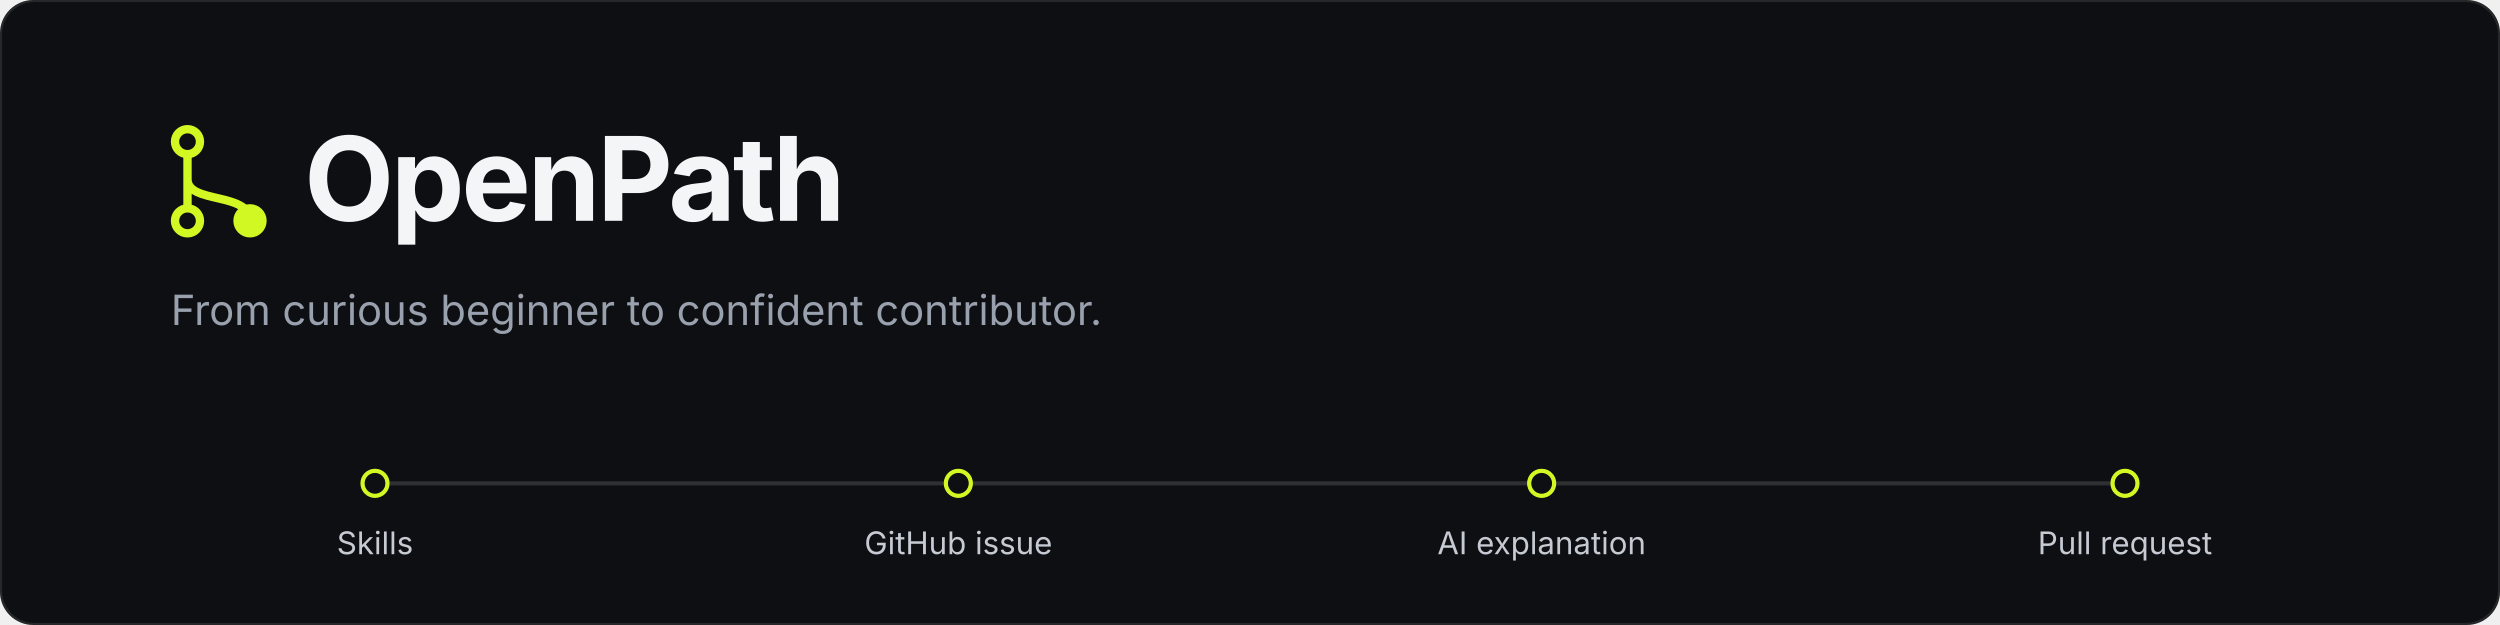
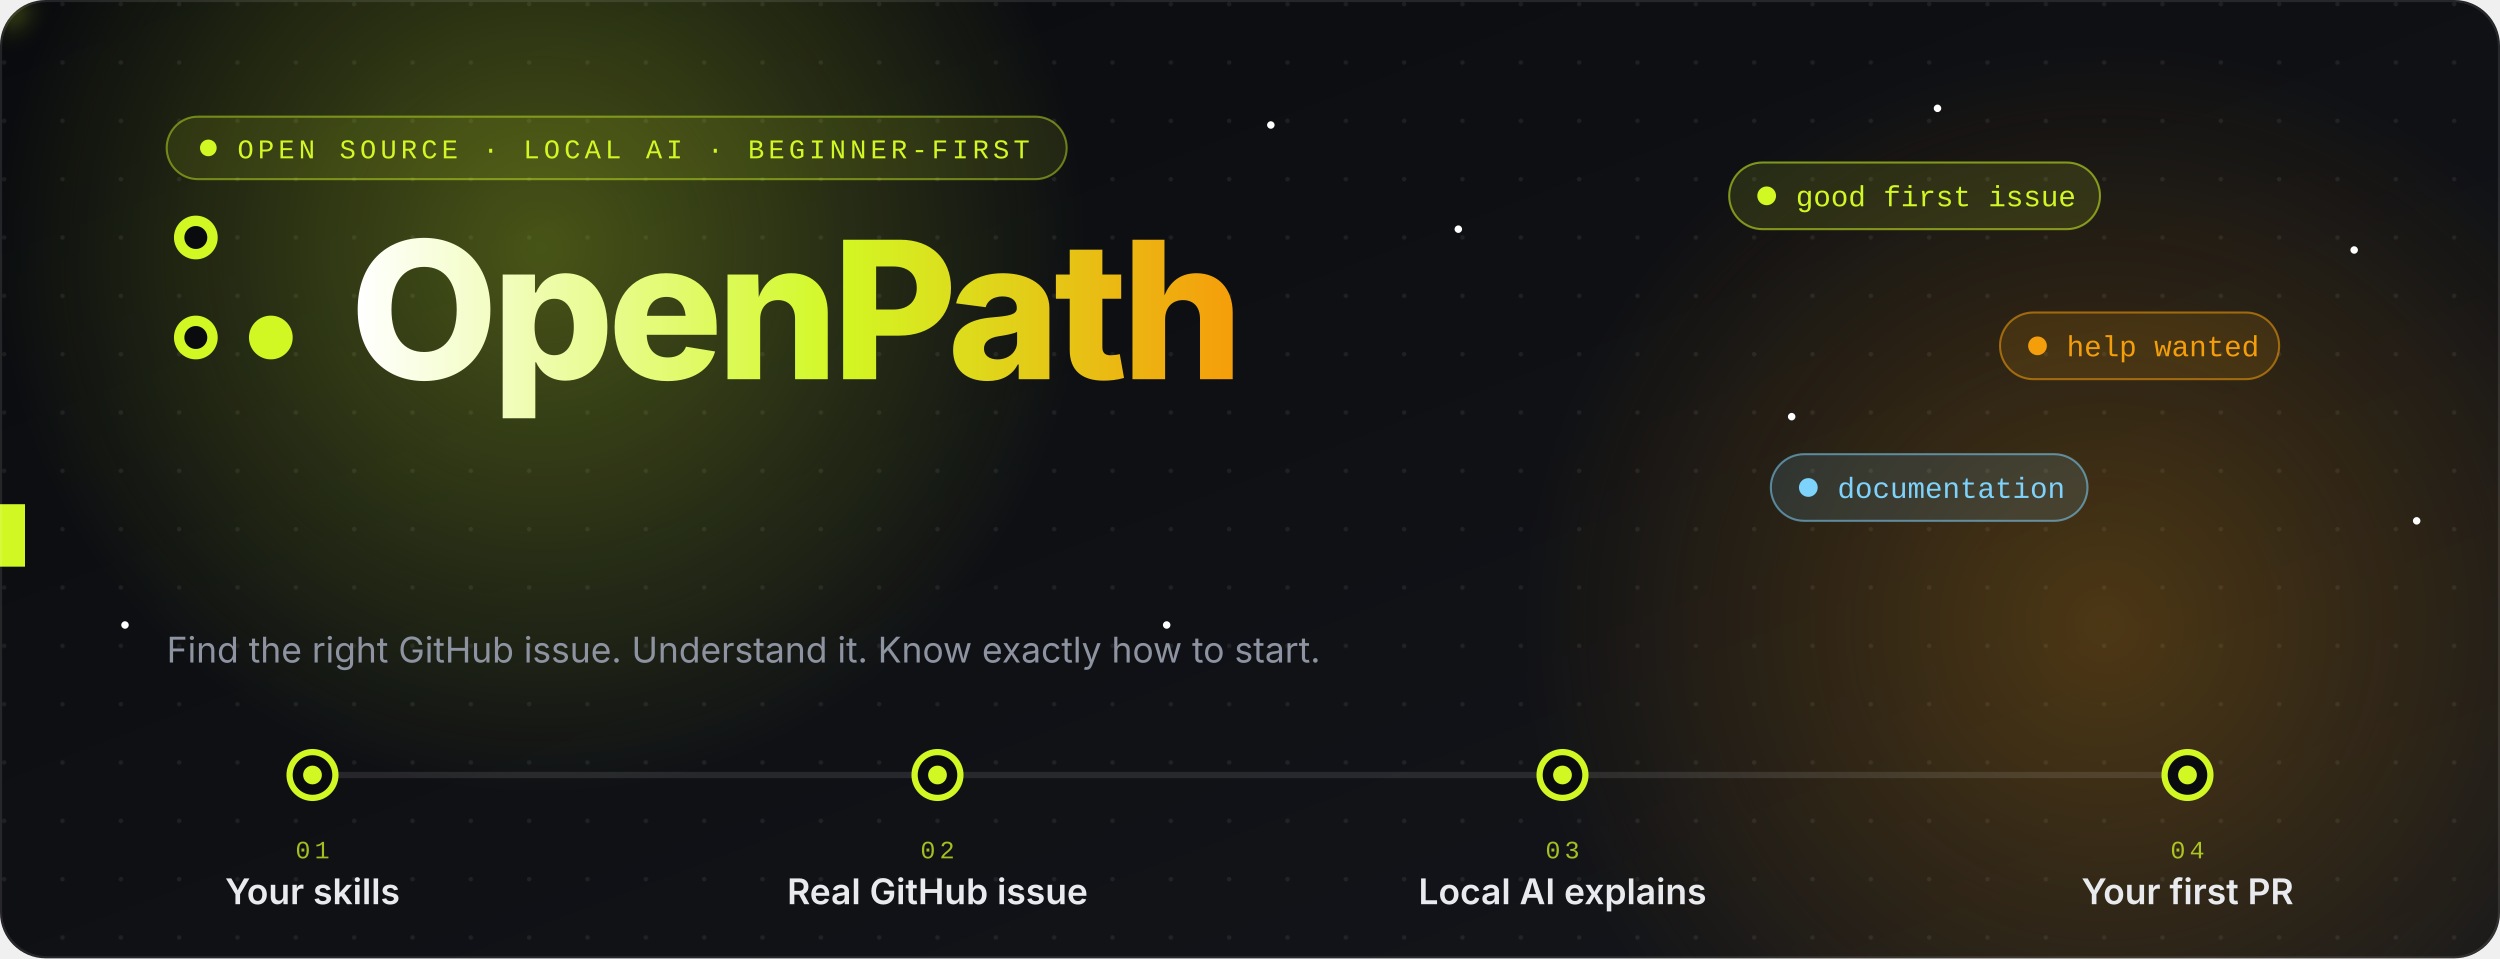
- <svg xmlns="http://www.w3.org/2000/svg" width="1200" height="300" viewBox="0 0 1200 300" role="img" aria-label="OpenPath">
+ <svg xmlns="http://www.w3.org/2000/svg" width="1200" height="460" viewBox="0 0 1200 460" role="img" aria-label="OpenPath - from curious beginner to confident contributor">
  <defs>
-     <clipPath id="r">
-       <rect width="1200" height="300" rx="16" />
+     <linearGradient id="bg" x1="0" y1="0" x2="1" y2="1">
+       <stop offset="0" stop-color="#0A0B0E" />
+       <stop offset="1" stop-color="#14161B" />
+     </linearGradient>
+     <linearGradient id="title" x1="0" y1="0" x2="1" y2="0">
+       <stop offset="0" stop-color="#FFFFFF" />
+       <stop offset="0.55" stop-color="#D2F824" />
+       <stop offset="1" stop-color="#F59E0B" />
+     </linearGradient>
+     <linearGradient id="track" x1="0" y1="0" x2="1" y2="0">
+       <stop offset="0" stop-color="#D2F824" />
+       <stop offset="1" stop-color="#F59E0B" />
+     </linearGradient>
+     <radialGradient id="glowL" cx="0.5" cy="0.5" r="0.5">
+       <stop offset="0" stop-color="#D2F824" stop-opacity="0.30" />
+       <stop offset="1" stop-color="#D2F824" stop-opacity="0" />
+     </radialGradient>
+     <radialGradient id="glowA" cx="0.5" cy="0.5" r="0.5">
+       <stop offset="0" stop-color="#F59E0B" stop-opacity="0.26" />
+       <stop offset="1" stop-color="#F59E0B" stop-opacity="0" />
+     </radialGradient>
+     <pattern id="dots" width="28" height="28" patternUnits="userSpaceOnUse">
+       <circle cx="2" cy="2" r="1.1" fill="#FFFFFF" fill-opacity="0.07" />
+     </pattern>
+     <filter id="blur" x="-50%" y="-50%" width="200%" height="200%">
+       <feGaussianBlur stdDeviation="6" />
+     </filter>
+     <clipPath id="typeclip">
+       <rect x="80" y="236" width="0" height="44">
+         <animate attributeName="width" dur="8.0s" repeatCount="indefinite" calcMode="linear" values="0;0;750;750;0" keyTimes="0;0.06;0.5;0.93;1" />
+       </rect>
+     </clipPath>
+     <clipPath id="round">
+       <rect width="1200" height="460" rx="22" />
    </clipPath>
  </defs>
-   <g clip-path="url(#r)">
-     <rect width="1200" height="300" fill="#0E0F12" />
-     <rect x="0.5" y="0.5" width="1199" height="299" rx="16" fill="none" stroke="#FFFFFF" stroke-opacity="0.10" />
-     <g transform="translate(80,62)" fill="none" stroke="#D2F824" stroke-width="4" stroke-linecap="round">
-       <path d="M10 6 V44 M10 24 C10 36 40 30 40 44" />
-       <circle cx="10" cy="6" r="6" fill="#0E0F12" />
-       <circle cx="10" cy="44" r="6" fill="#0E0F12" />
-       <circle cx="40" cy="44" r="6" fill="#D2F824" />
+   <g clip-path="url(#round)">
+     <rect width="1200" height="460" fill="url(#bg)" />
+     <rect width="1200" height="460" fill="url(#dots)" />
+     <circle cx="260" cy="120" r="260" fill="url(#glowL)">
+       <animate attributeName="opacity" values="0.55;1;0.55" dur="7s" repeatCount="indefinite" />
+       <animateTransform attributeName="transform" type="translate" values="0 0;40 20;0 0" dur="11s" repeatCount="indefinite" />
+     </circle>
+     <circle cx="1010" cy="300" r="280" fill="url(#glowA)">
+       <animate attributeName="opacity" values="1;0.5;1" dur="9s" repeatCount="indefinite" />
+       <animateTransform attributeName="transform" type="translate" values="0 0;-50 -20;0 0" dur="13s" repeatCount="indefinite" />
+     </circle>
+     <circle cx="610" cy="60" r="1.8" fill="#fff">
+       <animate attributeName="opacity" values="0.1;0.9;0.1" dur="3.4s" begin="0.0s" repeatCount="indefinite" />
+     </circle>
+     <circle cx="700" cy="110" r="1.8" fill="#fff">
+       <animate attributeName="opacity" values="0.1;0.9;0.1" dur="3.4s" begin="1.2s" repeatCount="indefinite" />
+     </circle>
+     <circle cx="930" cy="52" r="1.8" fill="#fff">
+       <animate attributeName="opacity" values="0.1;0.9;0.1" dur="3.4s" begin="2.1s" repeatCount="indefinite" />
+     </circle>
+     <circle cx="1130" cy="120" r="1.8" fill="#fff">
+       <animate attributeName="opacity" values="0.1;0.9;0.1" dur="3.4s" begin="0.7s" repeatCount="indefinite" />
+     </circle>
+     <circle cx="560" cy="300" r="1.8" fill="#fff">
+       <animate attributeName="opacity" values="0.1;0.9;0.1" dur="3.4s" begin="1.7s" repeatCount="indefinite" />
+     </circle>
+     <circle cx="1160" cy="250" r="1.8" fill="#fff">
+       <animate attributeName="opacity" values="0.1;0.9;0.1" dur="3.4s" begin="2.6s" repeatCount="indefinite" />
+     </circle>
+     <circle cx="60" cy="300" r="1.8" fill="#fff">
+       <animate attributeName="opacity" values="0.1;0.9;0.1" dur="3.4s" begin="0.4s" repeatCount="indefinite" />
+     </circle>
+     <circle cx="860" cy="200" r="1.8" fill="#fff">
+       <animate attributeName="opacity" values="0.1;0.9;0.1" dur="3.4s" begin="3.0s" repeatCount="indefinite" />
+     </circle>
+     <g font-family="ui-monospace, SFMono-Regular, Menlo, Consolas, 'Liberation Mono', monospace" font-size="13" letter-spacing="2">
+       <rect x="80" y="56" width="432" height="30" rx="15" fill="#D2F824" fill-opacity="0.10" stroke="#D2F824" stroke-opacity="0.45" />
+       <circle cx="100" cy="71" r="4" fill="#D2F824">
+         <animate attributeName="opacity" values="1;0.2;1" dur="1.6s" repeatCount="indefinite" />
+       </circle>
+       <text x="114" y="76" fill="#D2F824">OPEN SOURCE  ·  LOCAL AI  ·  BEGINNER-FIRST</text>
    </g>
-     <text x="146" y="106" font-family="'Segoe UI', Inter, system-ui, -apple-system, Helvetica, Arial, sans-serif" font-size="56" font-weight="700" letter-spacing="-1.5" fill="#F4F5F7">OpenPath</text>
-     <text x="82" y="156" font-family="'Segoe UI', Inter, system-ui, -apple-system, Helvetica, Arial, sans-serif" font-size="20" fill="#9AA1AE">From curious beginner to confident contributor.</text>
-     <line x1="180" y1="232" x2="1020" y2="232" stroke="#FFFFFF" stroke-opacity="0.14" stroke-width="2" />
-     <circle cx="180" cy="232" r="6" fill="#0E0F12" stroke="#D2F824" stroke-width="2" />
-     <circle cx="180" cy="232" r="6" fill="none" stroke="#D2F824" stroke-width="1.5">
-       <animate attributeName="r" values="6;6;18;18" keyTimes="0;0.090;0.160;1" dur="7.0s" repeatCount="indefinite" />
-       <animate attributeName="opacity" values="0;0;0.7;0" keyTimes="0;0.090;0.160;1" dur="7.0s" repeatCount="indefinite" />
-     </circle>
-     <text x="180" y="266" text-anchor="middle" font-family="'Segoe UI', Inter, system-ui, -apple-system, Helvetica, Arial, sans-serif" font-size="15" fill="#C5CAD3">Skills</text>
-     <circle cx="460" cy="232" r="6" fill="#0E0F12" stroke="#D2F824" stroke-width="2" />
-     <circle cx="460" cy="232" r="6" fill="none" stroke="#D2F824" stroke-width="1.5">
-       <animate attributeName="r" values="6;6;18;18" keyTimes="0;0.357;0.427;1" dur="7.0s" repeatCount="indefinite" />
-       <animate attributeName="opacity" values="0;0;0.7;0" keyTimes="0;0.357;0.427;1" dur="7.0s" repeatCount="indefinite" />
-     </circle>
-     <text x="460" y="266" text-anchor="middle" font-family="'Segoe UI', Inter, system-ui, -apple-system, Helvetica, Arial, sans-serif" font-size="15" fill="#C5CAD3">GitHub issue</text>
-     <circle cx="740" cy="232" r="6" fill="#0E0F12" stroke="#D2F824" stroke-width="2" />
-     <circle cx="740" cy="232" r="6" fill="none" stroke="#D2F824" stroke-width="1.5">
-       <animate attributeName="r" values="6;6;18;18" keyTimes="0;0.623;0.693;1" dur="7.0s" repeatCount="indefinite" />
-       <animate attributeName="opacity" values="0;0;0.7;0" keyTimes="0;0.623;0.693;1" dur="7.0s" repeatCount="indefinite" />
-     </circle>
-     <text x="740" y="266" text-anchor="middle" font-family="'Segoe UI', Inter, system-ui, -apple-system, Helvetica, Arial, sans-serif" font-size="15" fill="#C5CAD3">AI explanation</text>
-     <circle cx="1020" cy="232" r="6" fill="#0E0F12" stroke="#D2F824" stroke-width="2" />
-     <circle cx="1020" cy="232" r="6" fill="none" stroke="#D2F824" stroke-width="1.5">
-       <animate attributeName="r" values="6;6;18;18" keyTimes="0;0.890;0.960;1" dur="7.0s" repeatCount="indefinite" />
-       <animate attributeName="opacity" values="0;0;0.7;0" keyTimes="0;0.890;0.960;1" dur="7.0s" repeatCount="indefinite" />
-     </circle>
-     <text x="1020" y="266" text-anchor="middle" font-family="'Segoe UI', Inter, system-ui, -apple-system, Helvetica, Arial, sans-serif" font-size="15" fill="#C5CAD3">Pull request</text>
-     <circle r="4" fill="#D2F824">
-       <animateMotion dur="7.0s" repeatCount="indefinite" calcMode="linear" keyPoints="0;0;1;1" keyTimes="0;0.100;0.900;1" path="M180,232 L1020,232" />
-     </circle>
+     <g transform="translate(80,106)" fill="none" stroke="#D2F824" stroke-width="5" stroke-linecap="round">
+       <path d="M14 8 V56 M14 30 C14 44 50 36 50 56" stroke-dasharray="200" stroke-dashoffset="200">
+         <animate attributeName="stroke-dashoffset" values="200;0;0;200" keyTimes="0;0.15;0.93;1" dur="8.0s" repeatCount="indefinite" />
+       </path>
+       <circle cx="14" cy="8" r="8" fill="#0A0B0E" />
+       <circle cx="14" cy="56" r="8" fill="#0A0B0E" />
+       <circle cx="50" cy="56" r="8" fill="#D2F824" stroke="#D2F824" />
+     </g>
+     <text x="168" y="182" font-family="'Segoe UI', Inter, system-ui, -apple-system, Helvetica, Arial, sans-serif" font-size="92" font-weight="800" letter-spacing="-3" fill="url(#title)">OpenPath
+   <animate attributeName="opacity" values="0;1;1" keyTimes="0;0.04;1" dur="1.2s" fill="freeze" />
+     </text>
+     <g clip-path="url(#typeclip)">
+       <text x="80" y="268" font-family="ui-monospace, SFMono-Regular, Menlo, Consolas, 'Liberation Mono', monospace" font-size="26" fill="#D7DBE2" textLength="750" lengthAdjust="spacingAndGlyphs">From curious beginner to confident contributor.</text>
+     </g>
+     <rect y="242" width="12" height="30" fill="#D2F824">
+       <animate attributeName="x" dur="8.0s" repeatCount="indefinite" calcMode="linear" values="82;832;832;832;82" keyTimes="0;0.06;0.5;0.93;1" />
+       <animate attributeName="opacity" dur="0.9s" repeatCount="indefinite" values="1;1;0;0" keyTimes="0;0.5;0.5;1" />
+     </rect>
+     <text x="80" y="318" font-family="'Segoe UI', Inter, system-ui, -apple-system, Helvetica, Arial, sans-serif" font-size="17" fill="#8D93A0">Find the right GitHub issue. Understand it. Know exactly how to start.</text>
+     <g transform="translate(830,78)">
+       <animateTransform attributeName="transform" type="translate" values="830 78;830 69;830 78" dur="5.0s" begin="0.0s" repeatCount="indefinite" />
+       <rect width="178" height="32" rx="16" fill="#D2F824" fill-opacity="0.12" stroke="#D2F824" stroke-opacity="0.55" />
+       <circle cx="18" cy="16" r="4.5" fill="#D2F824" />
+       <text x="32" y="21" font-family="ui-monospace, SFMono-Regular, Menlo, Consolas, 'Liberation Mono', monospace" font-size="14" fill="#D2F824">good first issue</text>
+     </g>
+     <g transform="translate(960,150)">
+       <animateTransform attributeName="transform" type="translate" values="960 150;960 141;960 150" dur="6.0s" begin="1.1s" repeatCount="indefinite" />
+       <rect width="134" height="32" rx="16" fill="#F59E0B" fill-opacity="0.12" stroke="#F59E0B" stroke-opacity="0.55" />
+       <circle cx="18" cy="16" r="4.5" fill="#F59E0B" />
+       <text x="32" y="21" font-family="ui-monospace, SFMono-Regular, Menlo, Consolas, 'Liberation Mono', monospace" font-size="14" fill="#F59E0B">help wanted</text>
+     </g>
+     <g transform="translate(850,218)">
+       <animateTransform attributeName="transform" type="translate" values="850 218;850 209;850 218" dur="5.5s" begin="2.0s" repeatCount="indefinite" />
+       <rect width="152" height="32" rx="16" fill="#7DD3FC" fill-opacity="0.12" stroke="#7DD3FC" stroke-opacity="0.55" />
+       <circle cx="18" cy="16" r="4.5" fill="#7DD3FC" />
+       <text x="32" y="21" font-family="ui-monospace, SFMono-Regular, Menlo, Consolas, 'Liberation Mono', monospace" font-size="14" fill="#7DD3FC">documentation</text>
+     </g>
+     <line x1="150" y1="372" x2="1050" y2="372" stroke="#FFFFFF" stroke-opacity="0.10" stroke-width="3" stroke-linecap="round" />
+     <line x1="150" y1="372" x2="1050" y2="372" stroke="url(#track)" stroke-width="3" stroke-linecap="round" stroke-dasharray="10 12" opacity="0.9">
+       <animate attributeName="stroke-dashoffset" values="0;-44" dur="1.4s" repeatCount="indefinite" />
+     </line>
+     <g>
+       <circle cx="150" cy="372" r="9" fill="none" stroke="#D2F824" stroke-width="2">
+         <animate attributeName="r" values="9;9;34;34;9" keyTimes="0;0.070;0.120;0.200;1" dur="8.0s" repeatCount="indefinite" />
+         <animate attributeName="opacity" values="0;0;0.9;0;0" keyTimes="0;0.070;0.120;0.200;1" dur="8.0s" repeatCount="indefinite" />
+       </circle>
+       <circle cx="150" cy="372" r="11" fill="#0A0B0E" stroke="#D2F824" stroke-width="3" />
+       <circle cx="150" cy="372" r="4.5" fill="#D2F824" />
+       <text x="150" y="412" text-anchor="middle" font-family="ui-monospace, SFMono-Regular, Menlo, Consolas, 'Liberation Mono', monospace" font-size="12" fill="#D2F824" fill-opacity="0.75" letter-spacing="2">01</text>
+       <text x="150" y="434" text-anchor="middle" font-family="'Segoe UI', Inter, system-ui, -apple-system, Helvetica, Arial, sans-serif" font-size="17" font-weight="600" fill="#E8EAEE">Your skills</text>
+     </g>
+     <g>
+       <circle cx="450" cy="372" r="9" fill="none" stroke="#D2F824" stroke-width="2">
+         <animate attributeName="r" values="9;9;34;34;9" keyTimes="0;0.320;0.370;0.450;1" dur="8.0s" repeatCount="indefinite" />
+         <animate attributeName="opacity" values="0;0;0.9;0;0" keyTimes="0;0.320;0.370;0.450;1" dur="8.0s" repeatCount="indefinite" />
+       </circle>
+       <circle cx="450" cy="372" r="11" fill="#0A0B0E" stroke="#D2F824" stroke-width="3" />
+       <circle cx="450" cy="372" r="4.5" fill="#D2F824" />
+       <text x="450" y="412" text-anchor="middle" font-family="ui-monospace, SFMono-Regular, Menlo, Consolas, 'Liberation Mono', monospace" font-size="12" fill="#D2F824" fill-opacity="0.75" letter-spacing="2">02</text>
+       <text x="450" y="434" text-anchor="middle" font-family="'Segoe UI', Inter, system-ui, -apple-system, Helvetica, Arial, sans-serif" font-size="17" font-weight="600" fill="#E8EAEE">Real GitHub issue</text>
+     </g>
+     <g>
+       <circle cx="750" cy="372" r="9" fill="none" stroke="#D2F824" stroke-width="2">
+         <animate attributeName="r" values="9;9;34;34;9" keyTimes="0;0.570;0.620;0.700;1" dur="8.0s" repeatCount="indefinite" />
+         <animate attributeName="opacity" values="0;0;0.9;0;0" keyTimes="0;0.570;0.620;0.700;1" dur="8.0s" repeatCount="indefinite" />
+       </circle>
+       <circle cx="750" cy="372" r="11" fill="#0A0B0E" stroke="#D2F824" stroke-width="3" />
+       <circle cx="750" cy="372" r="4.5" fill="#D2F824" />
+       <text x="750" y="412" text-anchor="middle" font-family="ui-monospace, SFMono-Regular, Menlo, Consolas, 'Liberation Mono', monospace" font-size="12" fill="#D2F824" fill-opacity="0.75" letter-spacing="2">03</text>
+       <text x="750" y="434" text-anchor="middle" font-family="'Segoe UI', Inter, system-ui, -apple-system, Helvetica, Arial, sans-serif" font-size="17" font-weight="600" fill="#E8EAEE">Local AI explains</text>
+     </g>
+     <g>
+       <circle cx="1050" cy="372" r="9" fill="none" stroke="#D2F824" stroke-width="2">
+         <animate attributeName="r" values="9;9;34;34;9" keyTimes="0;0.820;0.870;0.950;1" dur="8.0s" repeatCount="indefinite" />
+         <animate attributeName="opacity" values="0;0;0.9;0;0" keyTimes="0;0.820;0.870;0.950;1" dur="8.0s" repeatCount="indefinite" />
+       </circle>
+       <circle cx="1050" cy="372" r="11" fill="#0A0B0E" stroke="#D2F824" stroke-width="3" />
+       <circle cx="1050" cy="372" r="4.5" fill="#D2F824" />
+       <text x="1050" y="412" text-anchor="middle" font-family="ui-monospace, SFMono-Regular, Menlo, Consolas, 'Liberation Mono', monospace" font-size="12" fill="#D2F824" fill-opacity="0.75" letter-spacing="2">04</text>
+       <text x="1050" y="434" text-anchor="middle" font-family="'Segoe UI', Inter, system-ui, -apple-system, Helvetica, Arial, sans-serif" font-size="17" font-weight="600" fill="#E8EAEE">Your first PR</text>
+     </g>
+     <g>
+       <circle r="14" fill="#D2F824" opacity="0.35" filter="url(#blur)" />
+       <circle r="6" fill="#FFFFFF" />
+       <animateMotion dur="8.0s" repeatCount="indefinite" calcMode="linear" keyPoints="0;0;1;1" keyTimes="0;0.080;0.830;1" path="M150,372 L1050,372" />
+     </g>
  </g>
+   <rect x="0.5" y="0.5" width="1199" height="459" rx="22" fill="none" stroke="#FFFFFF" stroke-opacity="0.10" />
</svg>
